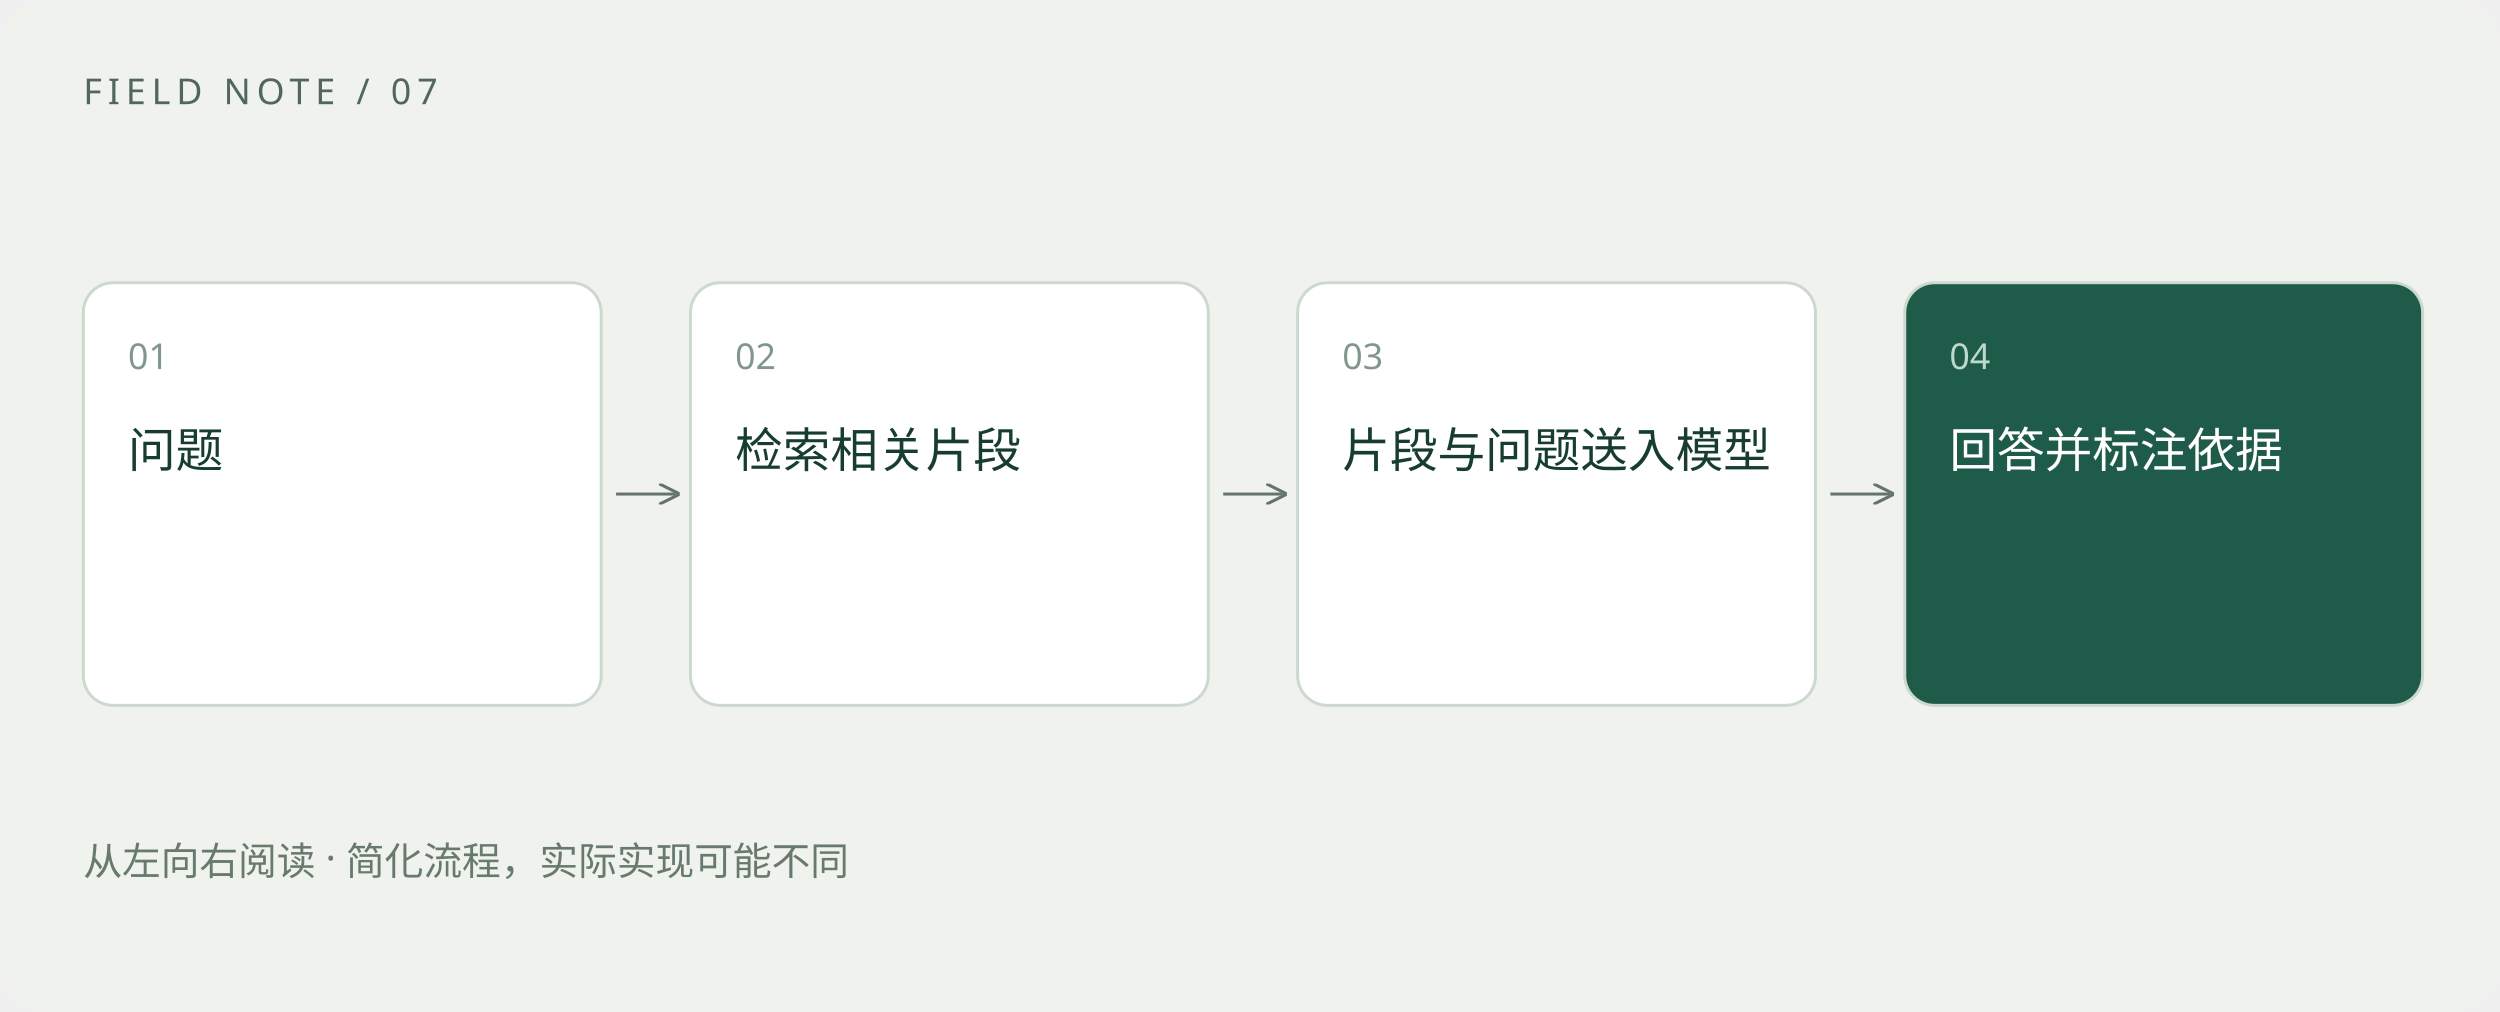
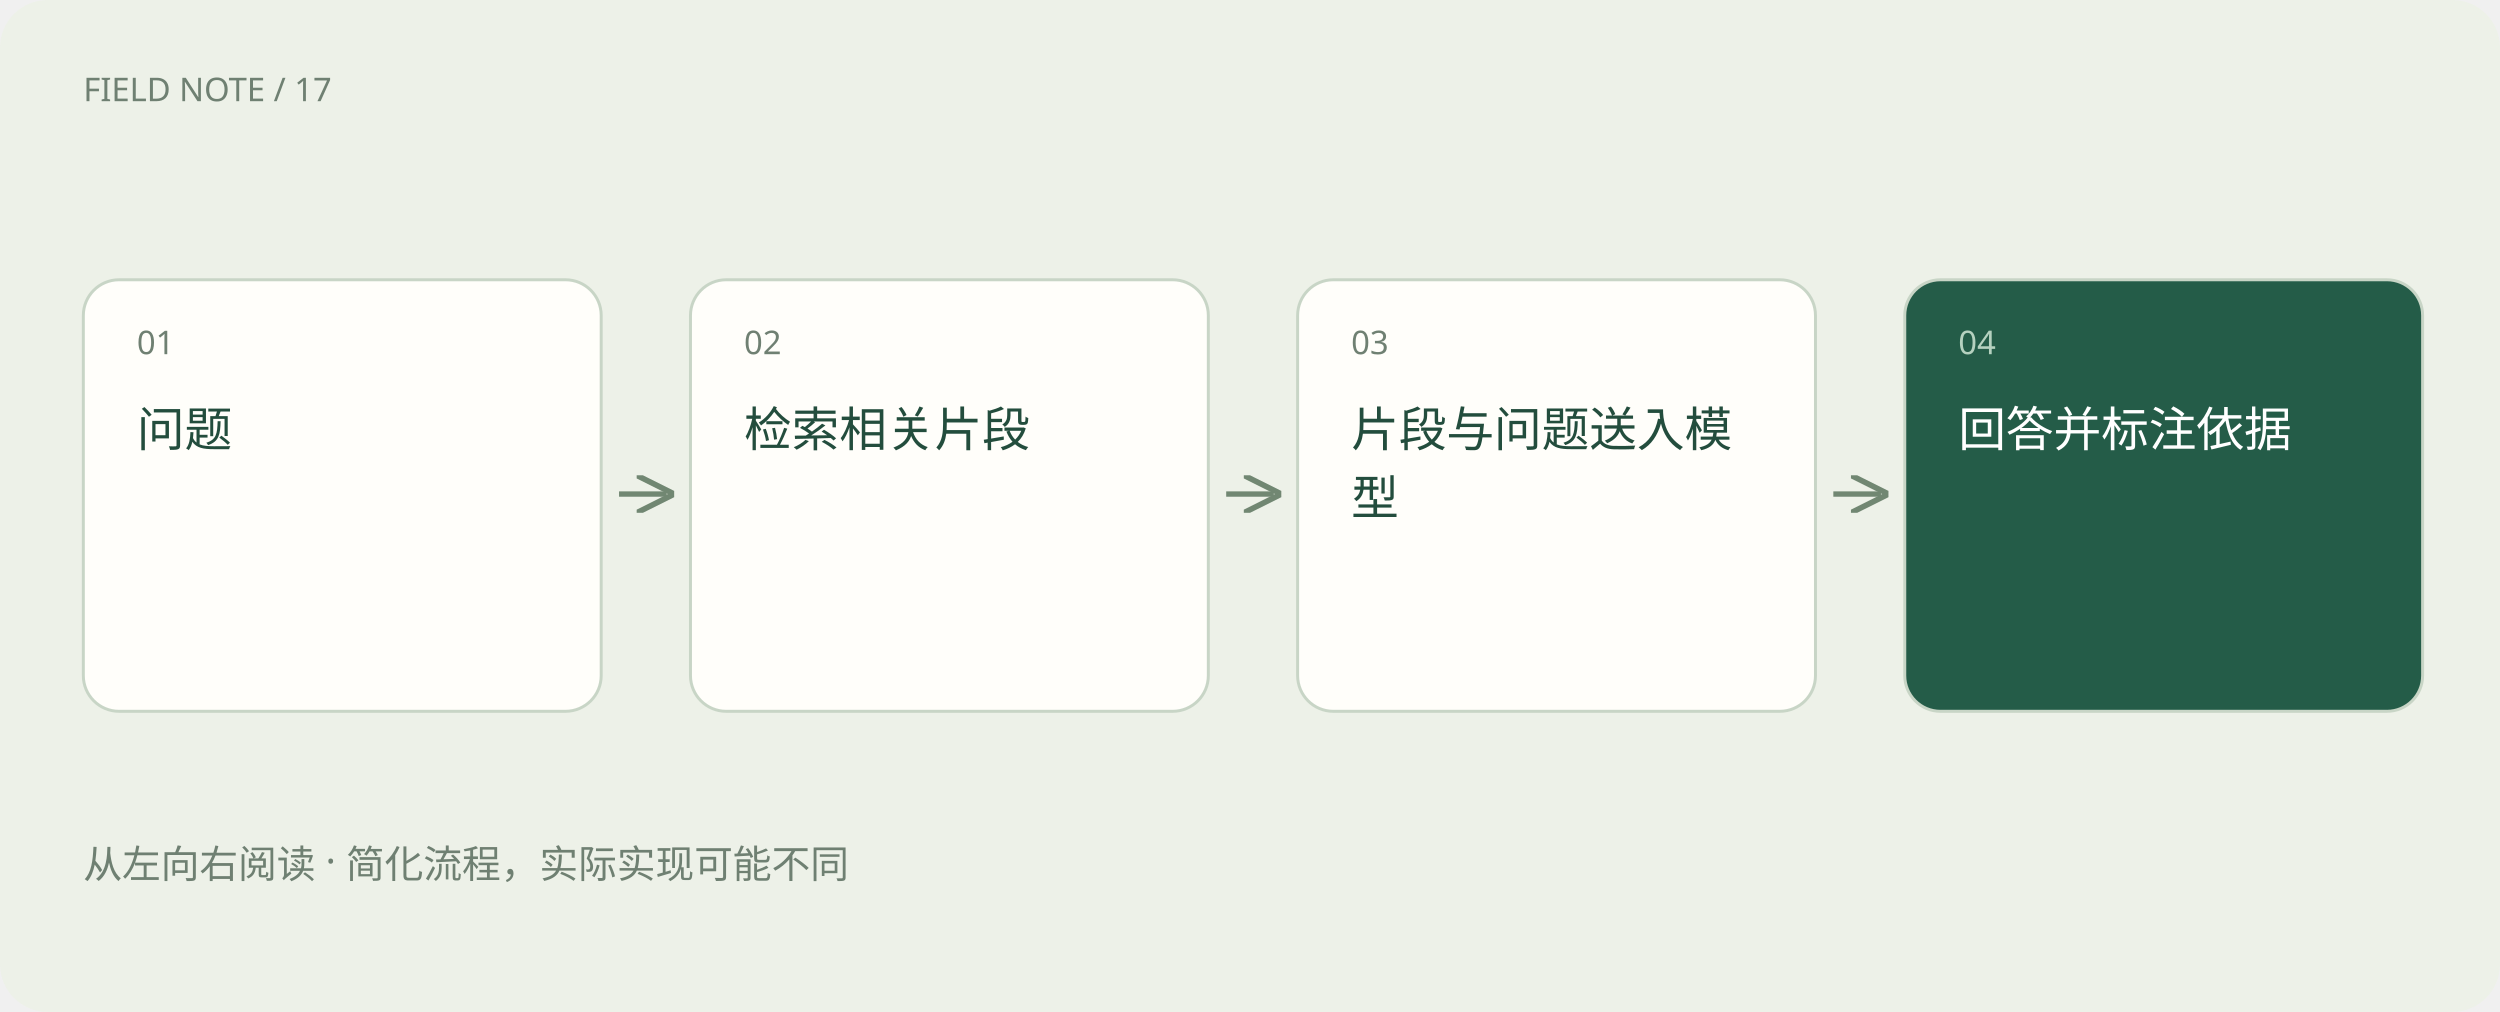
<svg xmlns="http://www.w3.org/2000/svg" viewBox="0 0 840 340" role="img" aria-labelledby="title desc">
  <defs>
    <marker id="arrow" viewBox="0 0 10 10" refX="8" refY="5" markerWidth="7" markerHeight="7" orient="auto">
-       <path d="M0 0L10 5L0 10" fill="none" stroke="#64746c" stroke-width="1.5" />
+       <path d="M0 0L10 5L0 10" fill="none" stroke="#718772" stroke-width="1.5" />
    </marker>
  </defs>
-   <rect width="840" height="340" rx="16" fill="#f0f3ed" />
+   <rect width="840" height="340" rx="16" fill="#edf1e8" />
  <g font-family="PingFang SC,Microsoft YaHei,sans-serif">
-     <text x="28" y="35" fill="#52675c" font-size="12" letter-spacing="2">FIELD NOTE / 07</text>
-     <rect x="28" y="95" width="174" height="142" rx="10" fill="#fff" stroke="#cbd9cf" />
-     <text x="43" y="124" fill="#81978b" font-size="12">01</text>
-     <text x="43" y="157" fill="#173d31" font-size="16">问题</text>
-     <path d="M207 166h20" stroke="#64746c" fill="none" marker-end="url(#arrow)" />
-     <rect x="232" y="95" width="174" height="142" rx="10" fill="#fff" stroke="#cbd9cf" />
-     <text x="247" y="124" fill="#81978b" font-size="12">02</text>
-     <text x="247" y="157" fill="#173d31" font-size="16">检索相关片段</text>
-     <path d="M411 166h20" stroke="#64746c" fill="none" marker-end="url(#arrow)" />
-     <rect x="436" y="95" width="174" height="142" rx="10" fill="#fff" stroke="#cbd9cf" />
-     <text x="451" y="124" fill="#81978b" font-size="12">03</text>
-     <text x="451" y="157" fill="#173d31" font-size="16">片段与问题送入模型</text>
-     <path d="M615 166h20" stroke="#64746c" fill="none" marker-end="url(#arrow)" />
-     <rect x="640" y="95" width="174" height="142" rx="10" fill="#1f5b49" stroke="#cbd9cf" />
-     <text x="655" y="124" fill="#bdd9cc" font-size="12">04</text>
-     <text x="655" y="157" fill="#fff" font-size="16">回答并标注依据</text>
-     <text x="28" y="294" fill="#687a6e" font-size="13">从左向右阅读 · 简化流程，实际实现可能不同</text>
+     <text x="28" y="34" text-anchor="start" fill="#6f8072" font-size="11">FIELD NOTE / 17</text>
+     <rect x="28" y="94" width="174" height="145" rx="12" fill="#fffefa" stroke="#c8d5c6" />
+     <text x="46" y="119" text-anchor="start" fill="#6f8072" font-size="11">01</text>
+     <text x="46" y="150" text-anchor="start" fill="#234d3d" font-size="16">问题</text>
+     <path d="M208 166 H224" fill="none" stroke="#718772" stroke-width="1.8" marker-end="url(#arrow)" />
+     <rect x="232" y="94" width="174" height="145" rx="12" fill="#fffefa" stroke="#c8d5c6" />
+     <text x="250" y="119" text-anchor="start" fill="#6f8072" font-size="11">02</text>
+     <text x="250" y="150" text-anchor="start" fill="#234d3d" font-size="16">检索相关片段</text>
+     <path d="M412 166 H428" fill="none" stroke="#718772" stroke-width="1.8" marker-end="url(#arrow)" />
+     <rect x="436" y="94" width="174" height="145" rx="12" fill="#fffefa" stroke="#c8d5c6" />
+     <text x="454" y="119" text-anchor="start" fill="#6f8072" font-size="11">03</text>
+     <text x="454" y="150" text-anchor="start" fill="#234d3d" font-size="16">片段与问题送入模</text>
+     <text x="454" y="173" text-anchor="start" fill="#234d3d" font-size="16">型</text>
+     <path d="M616 166 H632" fill="none" stroke="#718772" stroke-width="1.8" marker-end="url(#arrow)" />
+     <rect x="640" y="94" width="174" height="145" rx="12" fill="#245c48" stroke="#c8d5c6" />
+     <text x="658" y="119" text-anchor="start" fill="#b5d1bf" font-size="11">04</text>
+     <text x="658" y="150" text-anchor="start" fill="#fff" font-size="16">回答并标注依据</text>
+     <text x="28" y="295" text-anchor="start" fill="#6f8072" font-size="13">从左向右阅读 · 简化流程，实际实现可能不同</text>
  </g>
</svg>
